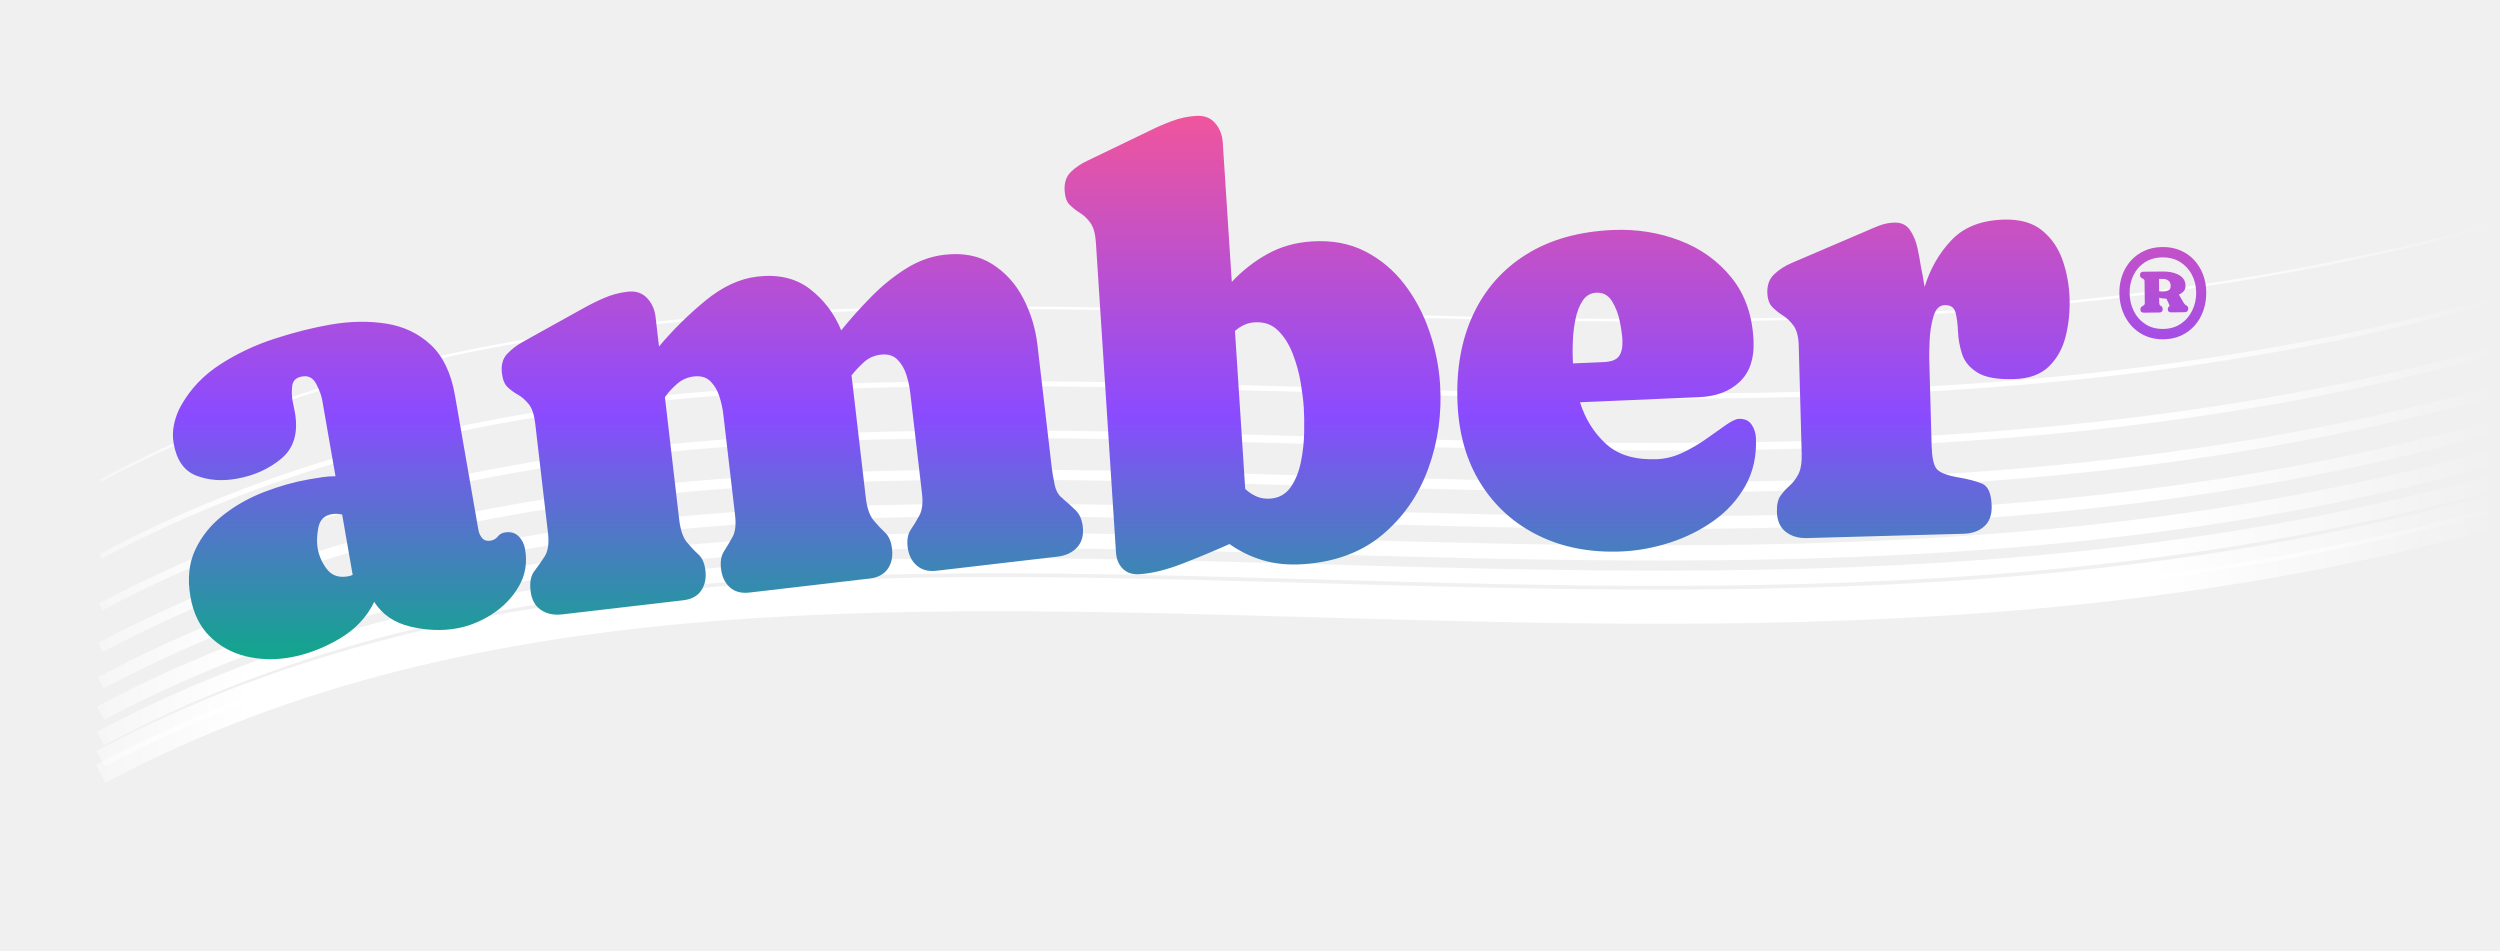
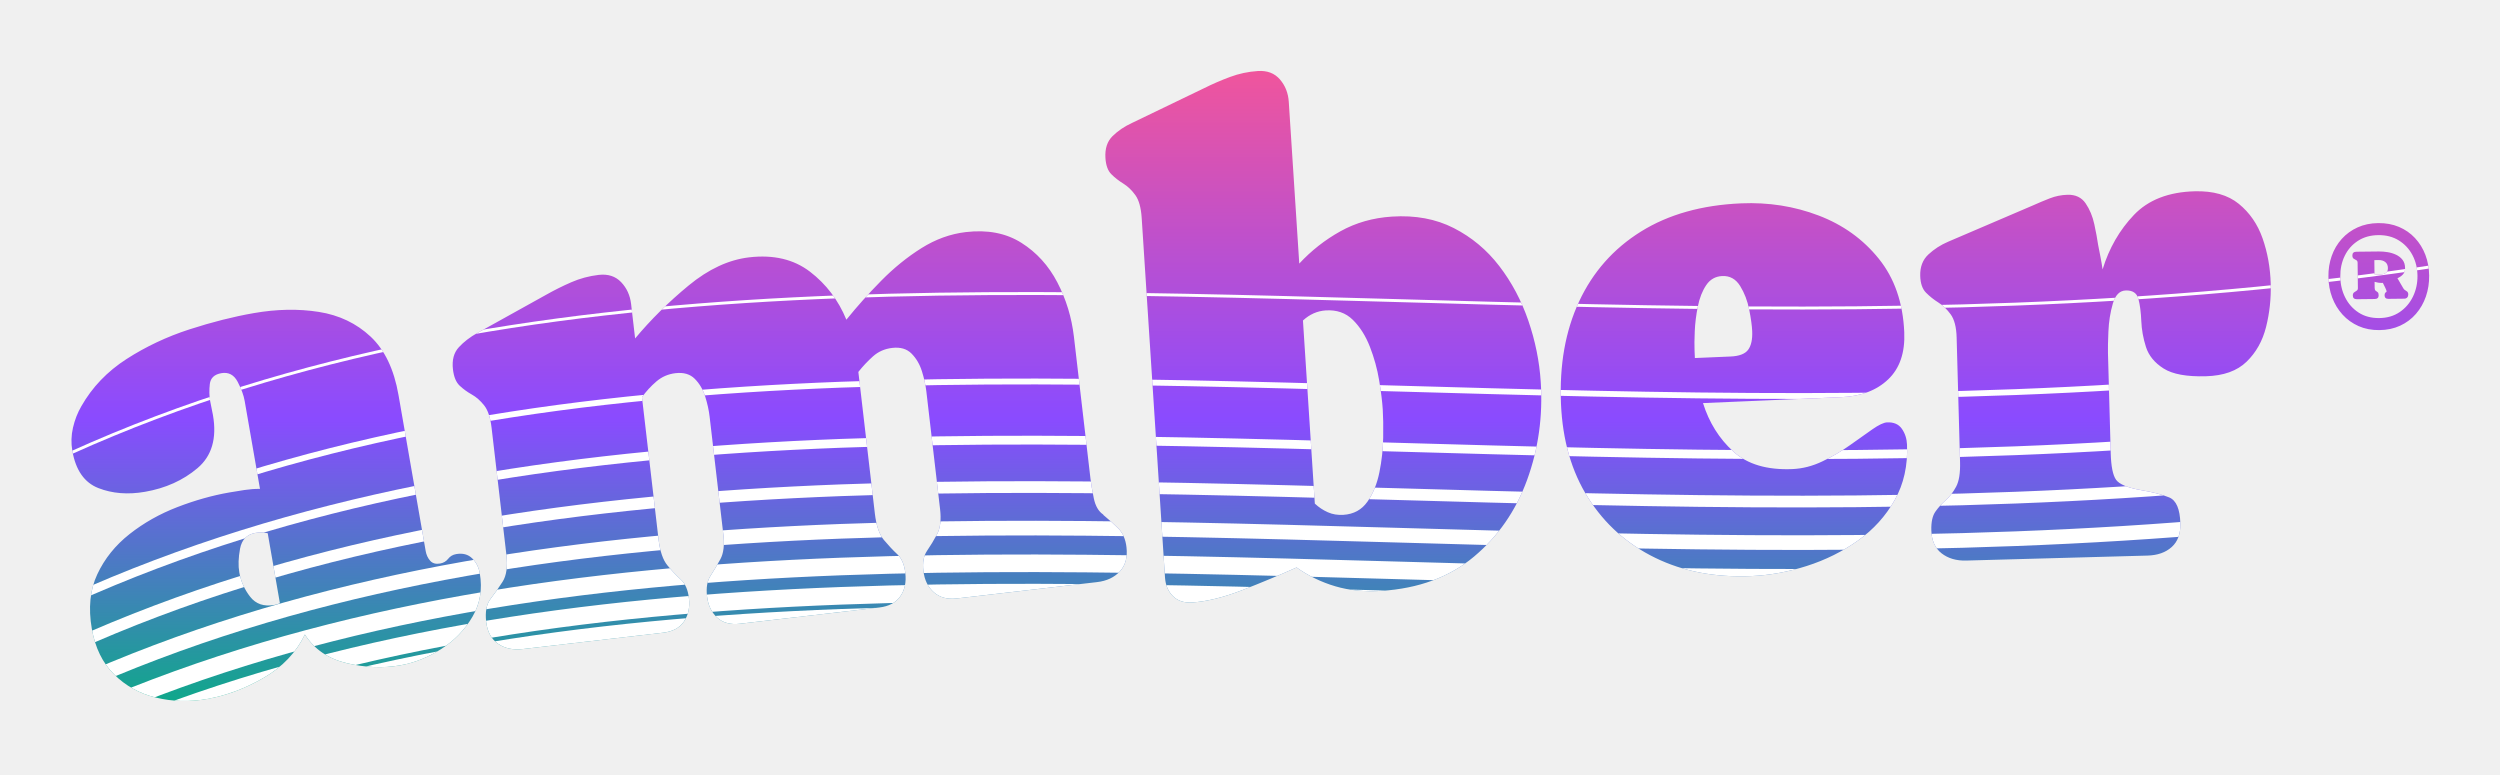
- <svg xmlns="http://www.w3.org/2000/svg" viewBox="30.1 85.0 494.3 188.0" role="img" aria-label="amber avatar — amber-candy, transparent ground">
-   <clipPath id="avcrop">
-     <rect x="30.09" y="85" width="494.251" height="188" />
-   </clipPath>
+ <svg xmlns="http://www.w3.org/2000/svg" viewBox="52.1 95.8 426.3 132.0" role="img" aria-label="amber avatar — amber-candy, transparent ground">
  <defs>
    <path id="av3-a" d="M40 230Q40 322 83 383.5Q126 445 195.5 482.5Q265 520 346 536Q427 552 502 552Q524 552 547 551.5Q570 551 592 547V807Q592 832 581.5 865Q571 898 539 898Q508 898 500.5 872.5Q493 847 493 824Q493 814 493.5 803.5Q494 793 494 782Q494 679 423 637.5Q352 596 261 596Q185 596 129 630Q73 664 73 750Q73 784 86.5 816Q100 848 121 873Q182 947 274.5 986Q367 1025 469.5 1039.5Q572 1054 662 1054Q764 1054 849 1025Q934 996 985 928.5Q1036 861 1036 747V286Q1036 269 1044 256Q1052 243 1071 243Q1086 243 1096.5 252.5Q1107 262 1122 262Q1151 262 1165.5 242Q1180 222 1180 195Q1180 125 1137.5 74.5Q1095 24 1032 -2.5Q969 -29 905 -29Q830 -29 753.5 4Q677 37 648 107Q597 36 508.5 3.5Q420 -29 335 -29Q257 -29 189.5 0.5Q122 30 81 88Q40 146 40 230ZM491 318Q491 278 510 242.5Q529 207 575 207Q584 207 592 209V416Q575 423 557 423Q519 423 505 385.5Q491 348 491 318Z" />
    <path id="av3-m" d="M502 1056Q543 1056 564.5 1027.5Q586 999 586 961V860Q664 934 758.5 995Q853 1056 943 1056Q1050 1056 1114 994Q1178 932 1203 843Q1256 895 1317 944Q1378 993 1444 1024.5Q1510 1056 1578 1056Q1673 1056 1734.5 1006.5Q1796 957 1825.5 879.5Q1855 802 1855 717V301Q1855 278 1858 243.5Q1861 209 1880 193V192Q1902 169 1919 147.5Q1936 126 1936 91Q1936 47 1909 23.5Q1882 0 1839 0H1428Q1387 0 1364 25.5Q1341 51 1341 91Q1341 128 1358.5 148Q1376 168 1393 192.5Q1410 217 1410 264V609Q1410 637 1404 668.5Q1398 700 1380 723Q1362 746 1326 746Q1293 746 1267.5 728Q1242 710 1220 688V273Q1220 220 1237 194Q1254 168 1271 148Q1288 128 1288 91Q1288 50 1265.5 25Q1243 0 1201 0H793Q751 0 729 25.5Q707 51 707 91Q707 128 724 148.5Q741 169 758 193Q775 217 775 264V609Q775 637 769 668.5Q763 700 745 723Q727 746 691 746Q659 746 633 728.5Q607 711 586 688V273Q586 219 603 193Q620 167 637 147.5Q654 128 654 91Q654 51 632 25.5Q610 0 568 0H157Q114 0 87 23.5Q60 47 60 91Q60 135 80.5 156Q101 177 121 201.5Q141 226 141 279V650Q141 695 127 717.5Q113 740 95 753Q77 766 63 782.5Q49 799 49 832Q49 873 73.5 894Q98 915 132 929L343 1016Q381 1032 420.5 1044Q460 1056 502 1056Z" />
    <path id="av3-b" d="M561 1409V937Q617 990 686.5 1023Q756 1056 839 1056Q941 1056 1016.5 1011Q1092 966 1141.5 892Q1191 818 1215.5 728Q1240 638 1240 548Q1240 398 1182 266Q1124 134 1012.5 52.5Q901 -29 738 -29Q665 -29 605 -7Q545 15 496 55Q421 27 336 0Q251 -27 186 -27Q151 -27 131.5 -5Q112 17 112 51V1099Q112 1144 98 1166.5Q84 1189 65 1202.5Q46 1216 32 1232Q18 1248 18 1280Q18 1321 43 1342.5Q68 1364 102 1377L317 1464Q355 1480 395 1492Q435 1504 477 1504Q518 1504 539.5 1475.5Q561 1447 561 1409ZM629 796Q592 796 561 771V237Q577 220 597 209.5Q617 199 642 199Q687 199 714 232.5Q741 266 754.5 316Q768 366 772 416Q776 466 776 498Q776 533 771 583Q766 633 750.5 682Q735 731 706 763.5Q677 796 629 796Z" />
    <path id="av3-e" d="M1047 661Q1047 572 994.5 526Q942 480 856 480H453Q476 394 535 335.5Q594 277 705 277Q749 277 792.5 295.5Q836 314 874.5 339Q913 364 942 382.5Q971 401 986 401Q1015 401 1028 380.5Q1041 360 1041 334Q1041 243 998.5 174.5Q956 106 886.5 61Q817 16 734.5 -6.5Q652 -29 572 -29Q415 -29 295 36Q175 101 107.5 218.5Q40 336 40 495Q40 665 105.5 791Q171 917 294 986.5Q417 1056 589 1056Q708 1056 812.5 1011Q917 966 982 878Q1047 790 1047 661ZM435 634Q435 623 435 612H539Q577 612 591 629.5Q605 647 605 683Q605 707 599 746Q593 785 575.5 816Q558 847 525 847Q495 847 477 822.5Q459 798 450 761.5Q441 725 438 690Q435 655 435 634Z" />
    <path id="av3-r" d="M593 593V301Q593 243 606.5 223Q620 203 678 191Q729 181 759.5 167.5Q790 154 790 91Q790 46 763 23Q736 0 692 0H164Q121 0 93 23Q65 46 65 91Q65 127 78.5 145Q92 163 109.5 177.5Q127 192 140.5 215.5Q154 239 154 287V650Q154 695 138.5 717.5Q123 740 103.5 753Q84 766 68.5 782.5Q53 799 53 832Q53 871 78.5 893.5Q104 916 137 929L387 1028Q411 1038 436 1047Q461 1056 488 1056Q523 1056 540 1029.5Q557 1003 563.5 968.5Q570 934 573 908Q576 890 579 872Q582 854 584 836Q615 928 679.5 992Q744 1056 858 1056Q939 1056 985.5 1016Q1032 976 1052 913.5Q1072 851 1072 781Q1072 716 1055 655.5Q1038 595 995.5 556Q953 517 876 517Q792 517 753.5 543Q715 569 704 607Q693 645 692.5 683Q692 721 686 747Q680 773 650 773Q623 773 611 735.5Q599 698 596 655Q593 612 593 593Z" />
    <path id="av3-registered" d="M797 -163Q630 -163 495 -101.5Q360 -40 263.5 68.5Q167 177 115.5 319Q64 461 64 622Q64 784 115.5 924Q167 1064 264 1169.5Q361 1275 496 1334.5Q631 1394 797 1394Q964 1394 1099 1335Q1234 1276 1330.5 1170Q1427 1064 1478.5 924Q1530 784 1530 622Q1530 460 1479 318Q1428 176 1332 67.5Q1236 -41 1100.5 -102Q965 -163 797 -163ZM797 12Q969 12 1095.5 96Q1222 180 1291 319Q1360 458 1360 622Q1360 787 1290.5 922.5Q1221 1058 1094.5 1138.5Q968 1219 797 1219Q625 1219 499 1139Q373 1059 305 924Q237 789 237 622Q237 456 304.5 317.5Q372 179 497.5 95.5Q623 12 797 12ZM1181 736Q1181 677 1148 642.5Q1115 608 1068 589L1151 443Q1165 418 1194 402.5Q1223 387 1223 353Q1223 325 1207.5 307.5Q1192 290 1163 290H934Q878 290 878 344Q878 366 892 383Q908 388 908 401Q908 411 890 451Q872 491 855 524Q848 523 840 523Q813 523 787 527.5Q761 532 735 540V451Q735 421 749 410.5Q763 400 777.5 389Q792 378 792 344Q792 290 733 290H476Q416 290 416 344Q416 376 435 389.5Q454 403 472.5 414Q491 425 491 451V820Q491 848 472.5 858Q454 868 435 880Q416 892 416 927Q416 981 476 981H804Q862 981 927.5 970Q993 959 1050.5 931.5Q1108 904 1144.5 856.5Q1181 809 1181 736ZM735 856V650Q752 646 769.5 645Q787 644 806 644Q854 644 892.5 662.5Q931 681 931 738Q931 797 893.5 826.5Q856 856 800 856Z" />
    <clipPath id="av3-text">
      <use href="#av3-a" transform="translate(67.76 216.69) rotate(-9.882) translate(0 0.00) scale(0.058594 -0.058594)" />
      <use href="#av3-m" transform="translate(132.13 207.54) rotate(-6.650) translate(0 0.00) scale(0.058594 -0.058594)" />
      <use href="#av3-b" transform="translate(244.40 197.66) rotate(-3.710) translate(0 0.00) scale(0.058594 -0.058594)" />
      <use href="#av3-e" transform="translate(317.18 193.77) rotate(-2.453) translate(0 0.00) scale(0.058594 -0.058594)" />
      <use href="#av3-r" transform="translate(377.77 191.65) rotate(-1.573) translate(0 0.00) scale(0.058594 -0.058594)" />
      <use href="#av3-registered" transform="translate(448.92 190.28) rotate(-0.641) translate(0 -40.00) scale(0.011719 -0.011719)" />
    </clipPath>
-     <mask id="av3-around">
-       <rect x="-44.784" y="11.768" width="620" height="300" fill="#fff" />
-       <g fill="#000">
-         <use href="#av3-a" transform="translate(67.76 216.69) rotate(-9.882) translate(0 0.00) scale(0.058594 -0.058594)" />
-         <use href="#av3-m" transform="translate(132.13 207.54) rotate(-6.650) translate(0 0.00) scale(0.058594 -0.058594)" />
-         <use href="#av3-b" transform="translate(244.40 197.66) rotate(-3.710) translate(0 0.00) scale(0.058594 -0.058594)" />
-         <use href="#av3-e" transform="translate(317.18 193.77) rotate(-2.453) translate(0 0.00) scale(0.058594 -0.058594)" />
-         <use href="#av3-r" transform="translate(377.77 191.65) rotate(-1.573) translate(0 0.00) scale(0.058594 -0.058594)" />
-         <use href="#av3-registered" transform="translate(448.92 190.28) rotate(-0.641) translate(0 -40.00) scale(0.011719 -0.011719)" />
-       </g>
-     </mask>
  </defs>
-   <linearGradient id="avf3" gradientUnits="userSpaceOnUse" x1="30.09" y1="0" x2="524.341" y2="0">
-     <stop offset="0" stop-color="#FFFFFF" stop-opacity="0" />
-     <stop offset="0.1" stop-color="#FFFFFF" stop-opacity="1" />
-     <stop offset="0.86" stop-color="#FFFFFF" stop-opacity="1" />
-     <stop offset="1" stop-color="#FFFFFF" stop-opacity="0" />
-   </linearGradient>
  <linearGradient id="avink3" gradientUnits="userSpaceOnUse" x1="0" y1="107.755" x2="0" y2="215.78">
    <stop offset="0" stop-color="#F0559C" />
    <stop offset="0.55" stop-color="#8A4BFF" />
    <stop offset="1" stop-color="#0FA88A" />
  </linearGradient>
-   <g clip-path="url(#avcrop)">
-     <path d="M50,180 C200,100 400,200 600,100 S850,160 950,130" fill="none" stroke="url(#avf3)" stroke-width="0.5" />
-     <path d="M50,195 C200,115 400,215 600,115 S850,175 950,145" fill="none" stroke="url(#avf3)" stroke-width="1" />
-     <path d="M50,205 C200,125 400,225 600,125 S850,185 950,155" fill="none" stroke="url(#avf3)" stroke-width="1.5" />
-     <path d="M50,213 C200,133 400,233 600,133 S850,193 950,163" fill="none" stroke="url(#avf3)" stroke-width="2" />
-     <path d="M50,220 C200,140 400,240 600,140 S850,200 950,170" fill="none" stroke="url(#avf3)" stroke-width="2.5" />
-     <path d="M50,226 C200,146 400,246 600,146 S850,206 950,176" fill="none" stroke="url(#avf3)" stroke-width="3" />
-     <path d="M50,231 C200,151 400,251 600,151 S850,211 950,181" fill="none" stroke="url(#avf3)" stroke-width="3" />
-     <path d="M50,235 C200,155 400,255 600,155 S850,215 950,185" fill="none" stroke="url(#avf3)" stroke-width="3.5" />
-     <path d="M50,238 C200,158 400,258 600,158 S850,218 950,188" fill="none" stroke="url(#avf3)" stroke-width="4" />
+   <g clip-path="url(#av3-text)">
+     <rect x="52.09" y="95.755" width="426.251" height="132.024" fill="url(#avink3)" />
  </g>
  <g clip-path="url(#av3-text)">
-     <rect x="30.09" y="85" width="494.251" height="188" fill="url(#avink3)" />
+     <path d="M50,180 C200,100 400,200 600,100 S850,160 950,130" fill="none" stroke="#FFFFFF" stroke-width="0.5" />
+     <path d="M50,195 C200,115 400,215 600,115 S850,175 950,145" fill="none" stroke="#FFFFFF" stroke-width="1" />
+     <path d="M50,205 C200,125 400,225 600,125 S850,185 950,155" fill="none" stroke="#FFFFFF" stroke-width="1.5" />
+     <path d="M50,213 C200,133 400,233 600,133 S850,193 950,163" fill="none" stroke="#FFFFFF" stroke-width="2" />
+     <path d="M50,220 C200,140 400,240 600,140 S850,200 950,170" fill="none" stroke="#FFFFFF" stroke-width="2.5" />
+     <path d="M50,226 C200,146 400,246 600,146 S850,206 950,176" fill="none" stroke="#FFFFFF" stroke-width="3" />
+     <path d="M50,231 C200,151 400,251 600,151 S850,211 950,181" fill="none" stroke="#FFFFFF" stroke-width="3" />
+     <path d="M50,235 C200,155 400,255 600,155 S850,215 950,185" fill="none" stroke="#FFFFFF" stroke-width="3.5" />
+     <path d="M50,238 C200,158 400,258 600,158 S850,218 950,188" fill="none" stroke="#FFFFFF" stroke-width="4" />
  </g>
</svg>
